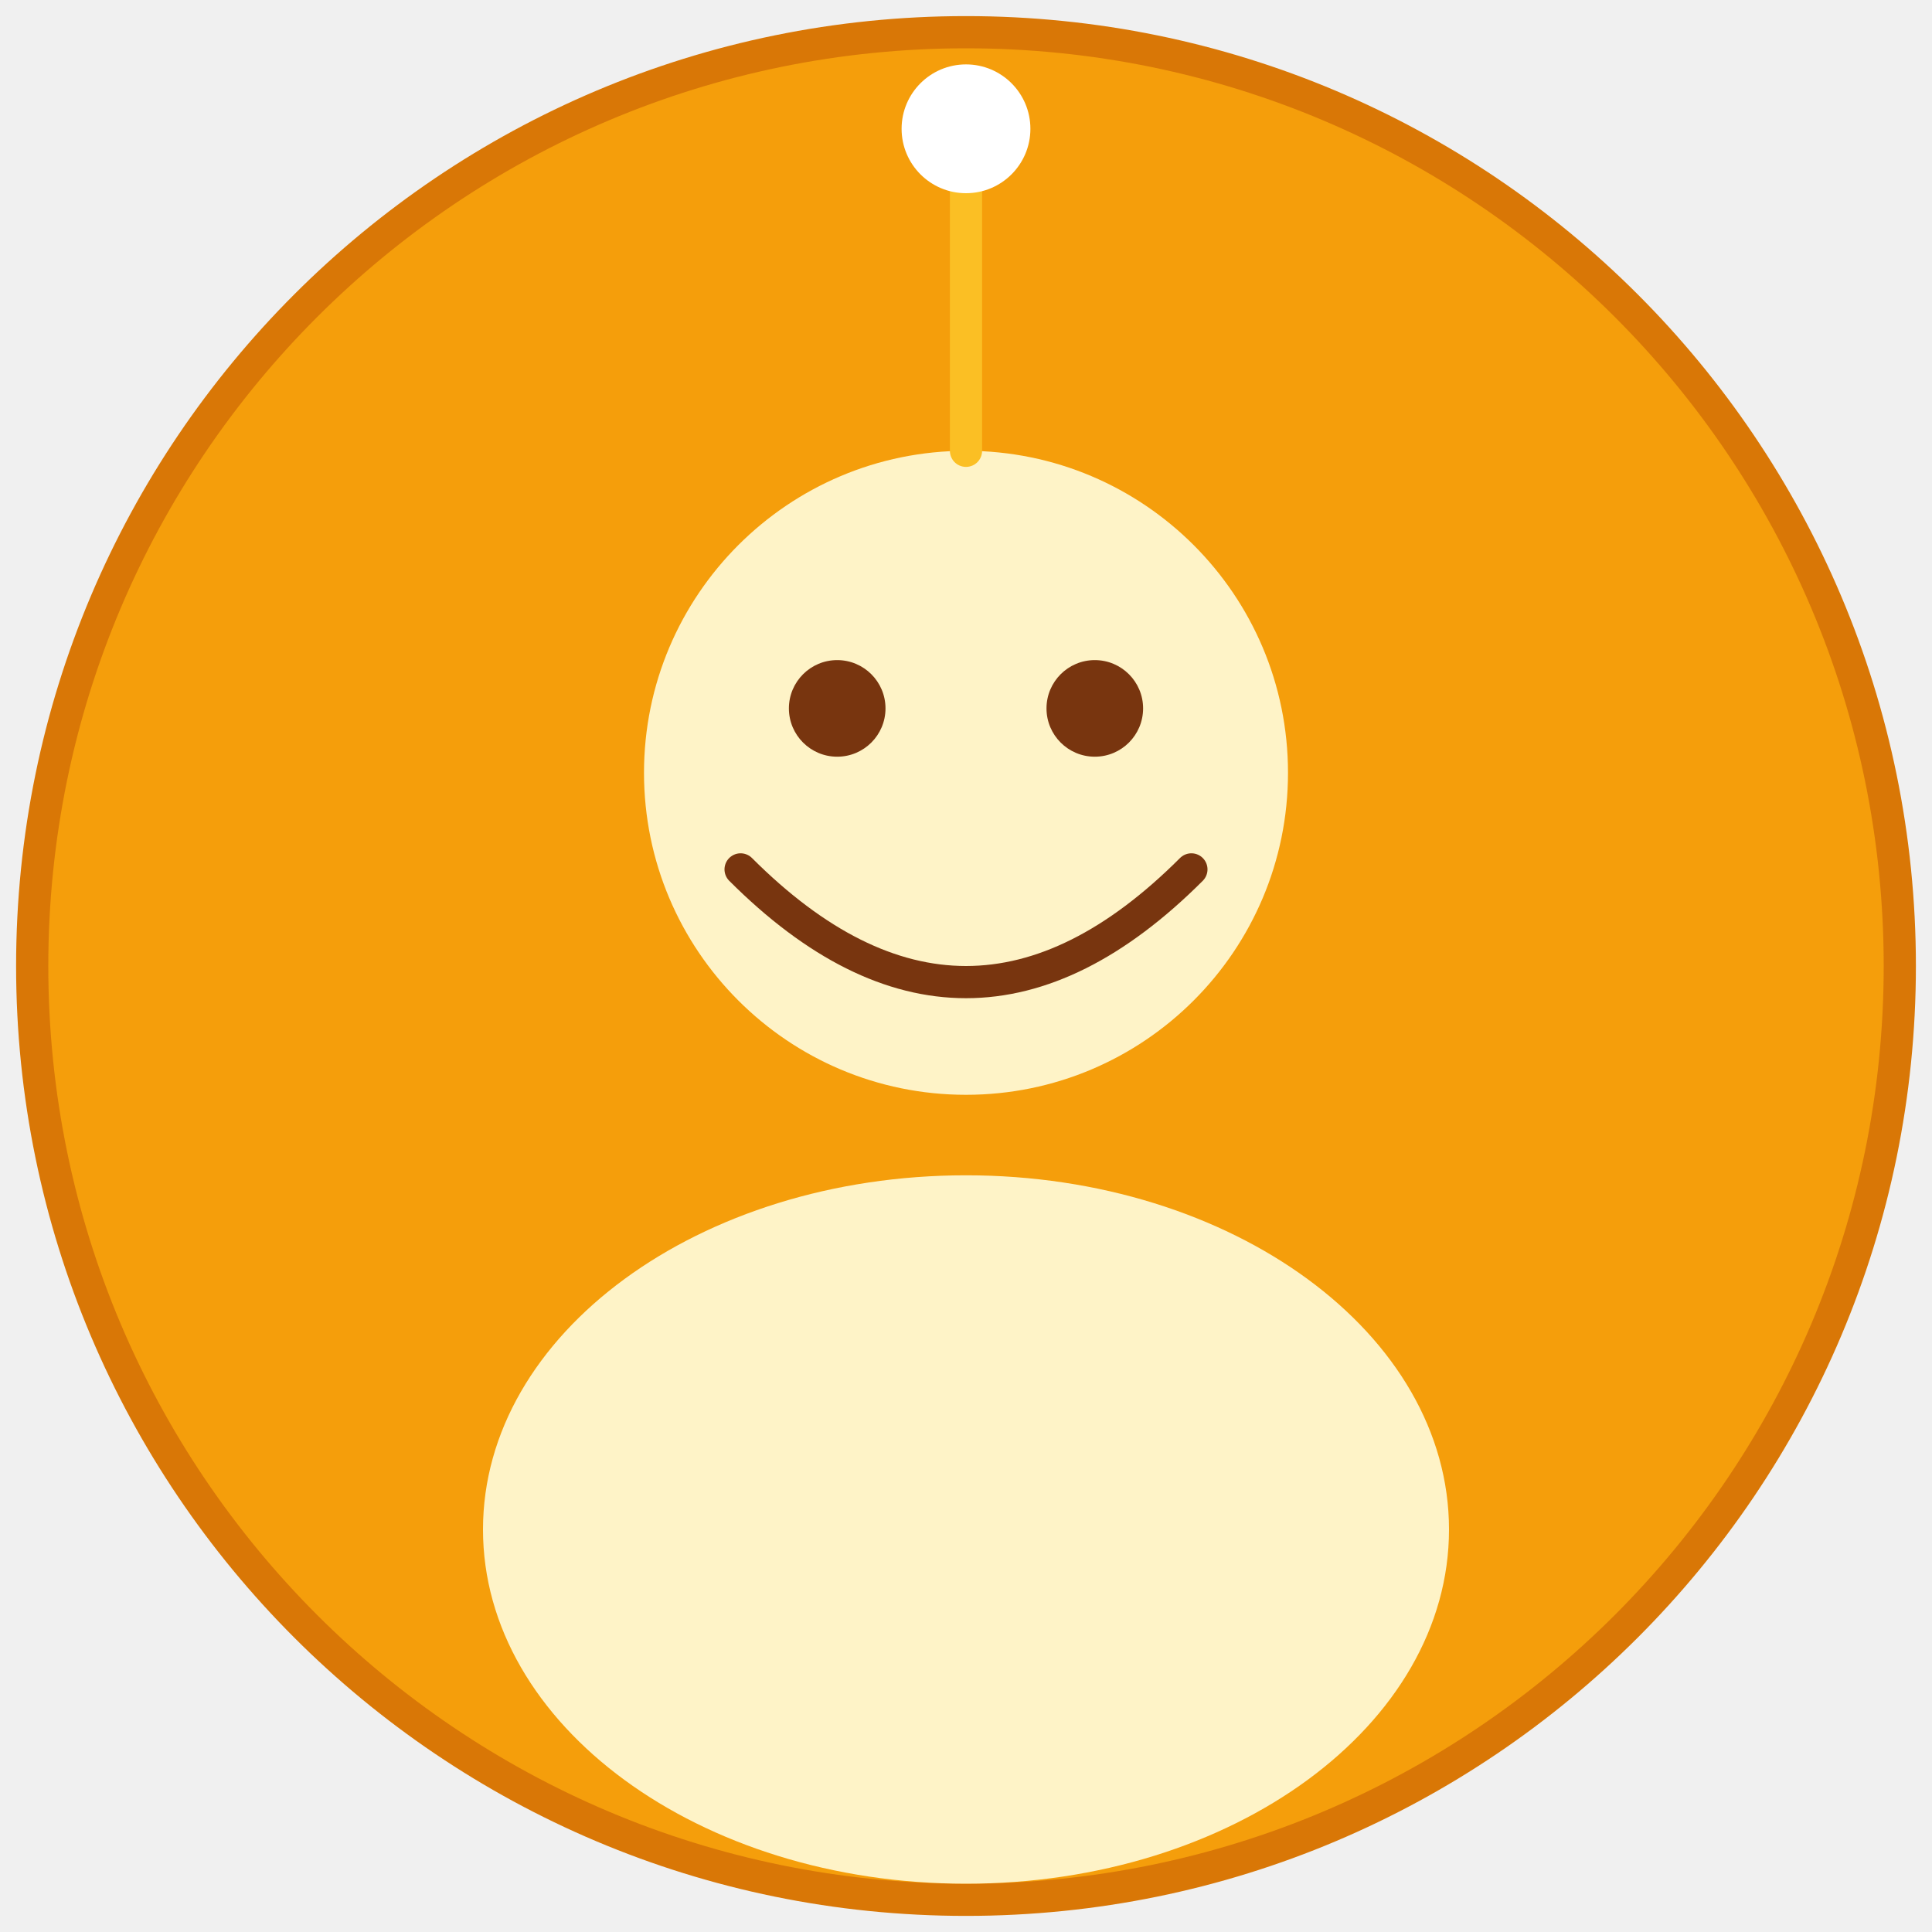
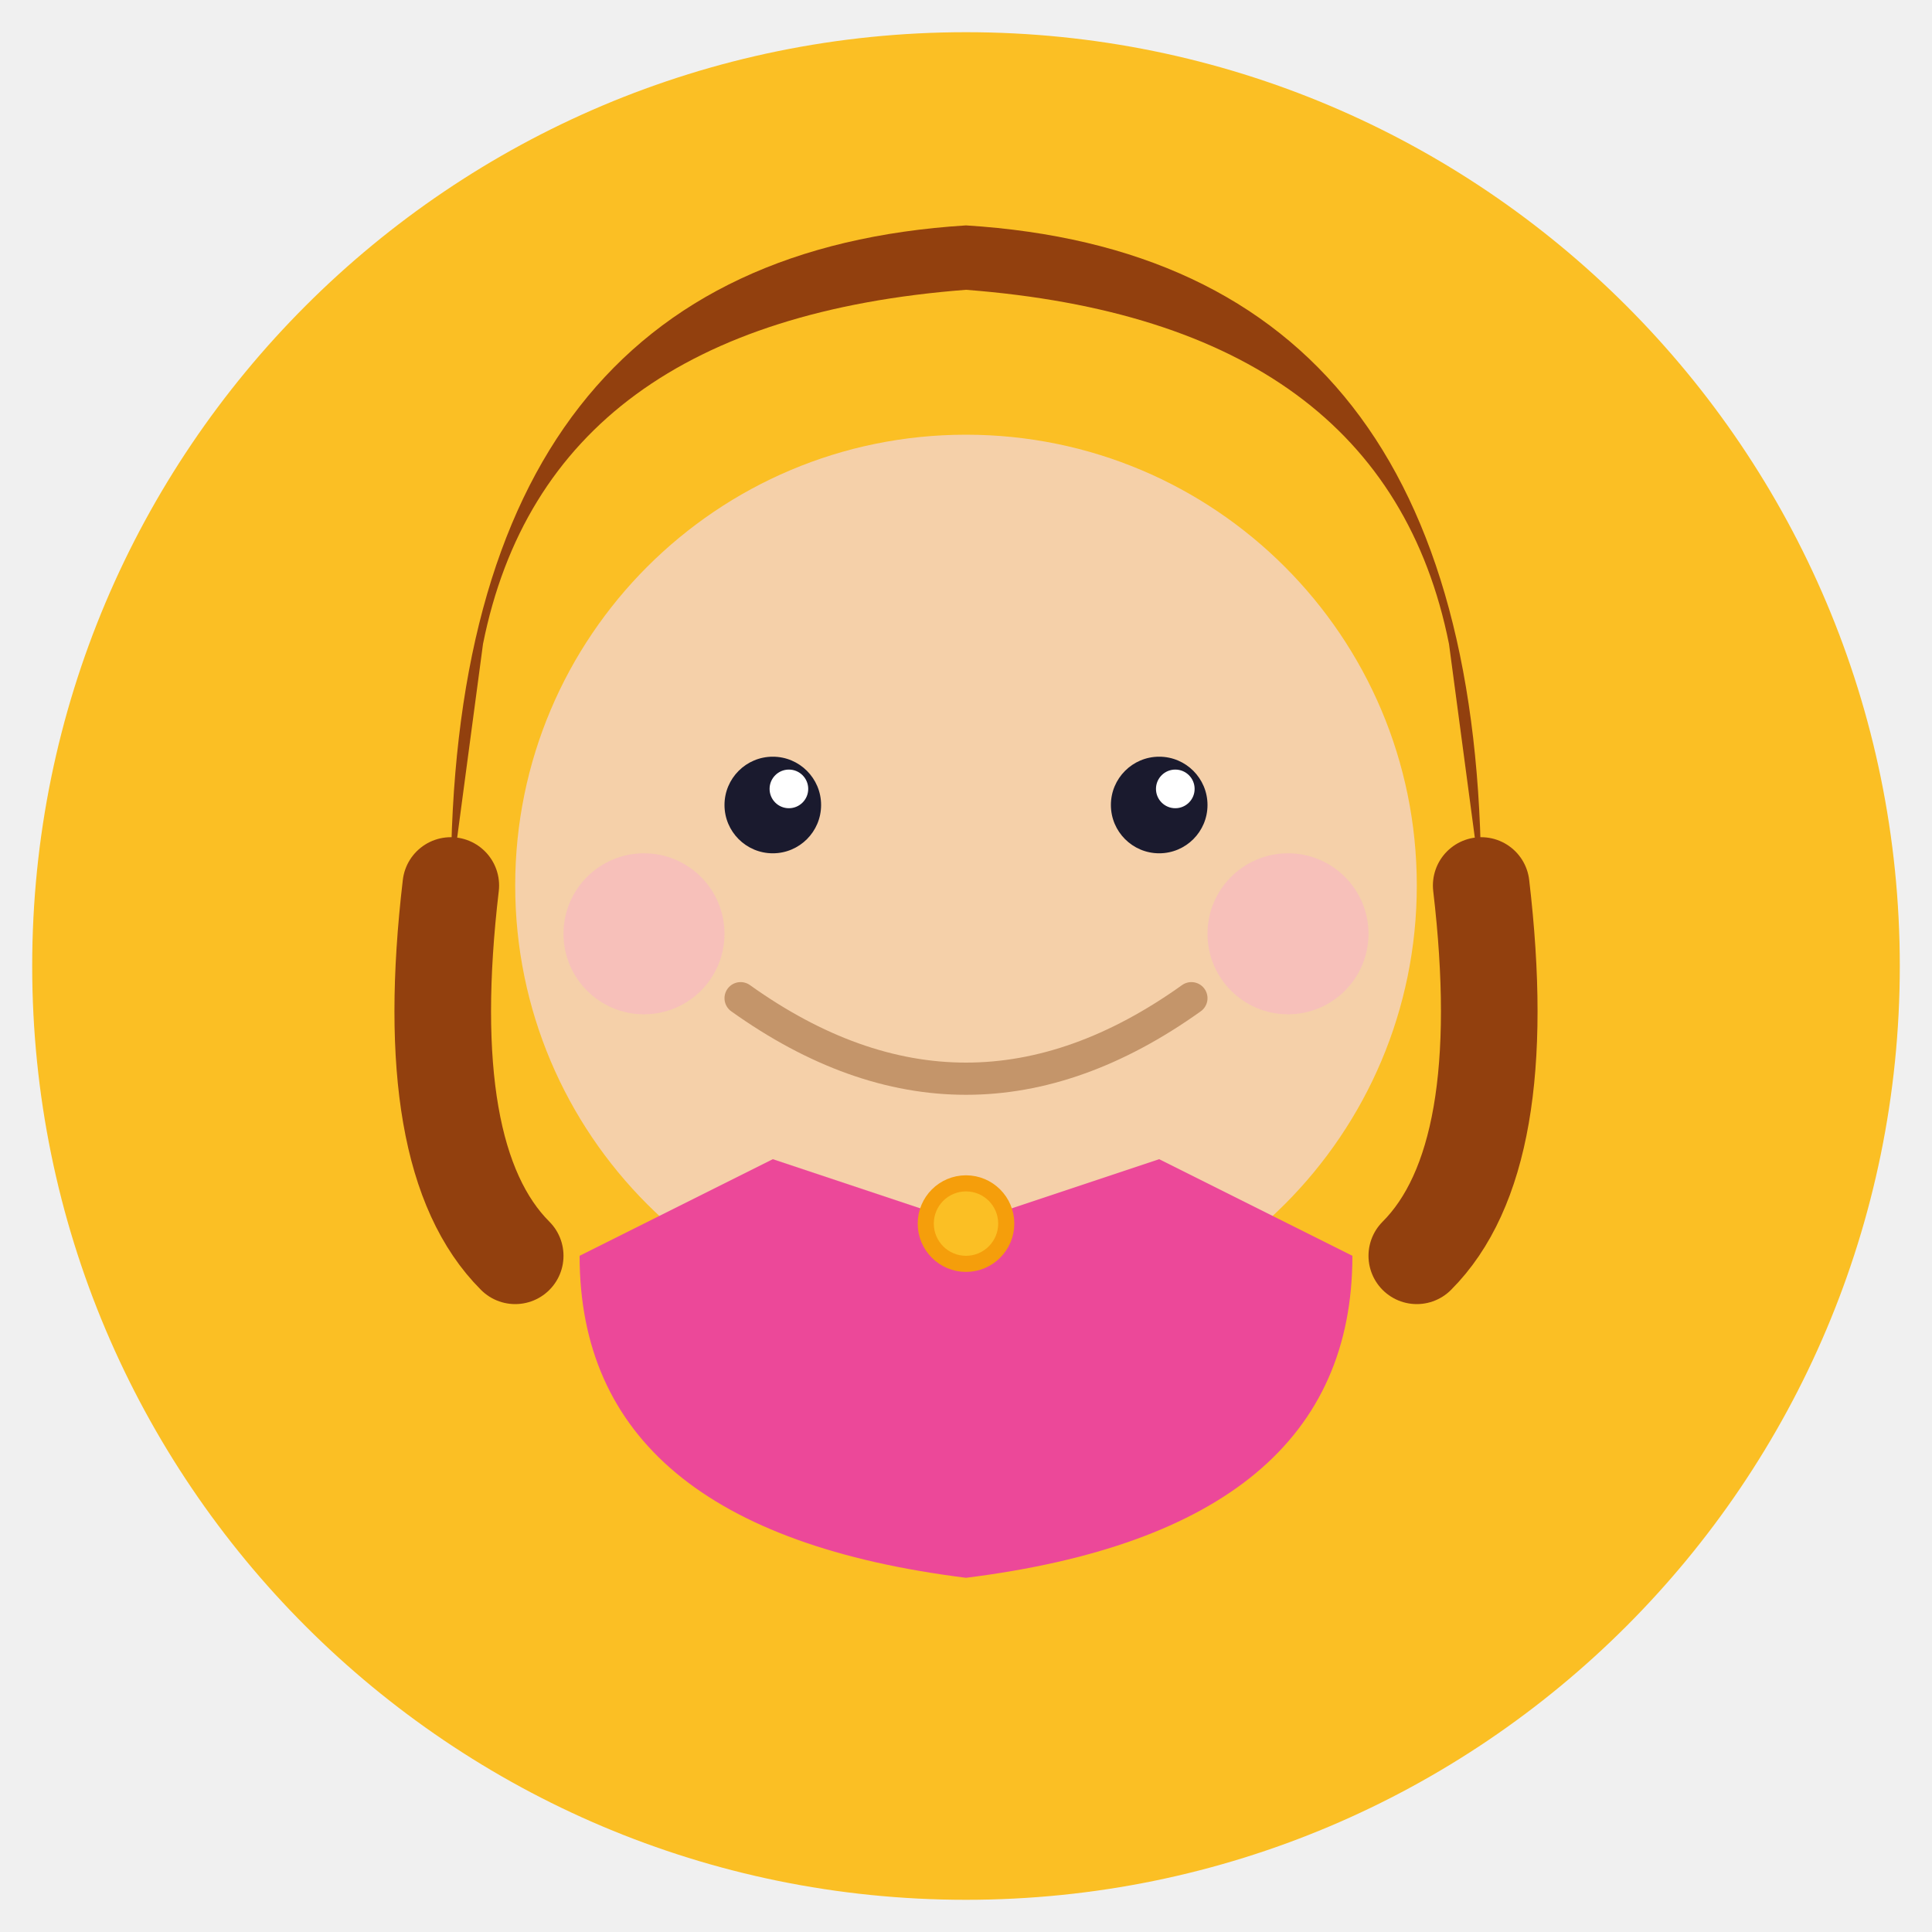
<svg xmlns="http://www.w3.org/2000/svg" viewBox="0 0 120 120" width="120" height="120">
-   <circle cx="60" cy="60" r="58" fill="#f59e0b" stroke="#d97706" stroke-width="2" />
-   <circle cx="60" cy="48" r="20" fill="#fef3c7" />
-   <ellipse cx="60" cy="95" rx="30" ry="22" fill="#fef3c7" />
-   <circle cx="52" cy="44" r="3" fill="#78350f" />
-   <circle cx="68" cy="44" r="3" fill="#78350f" />
-   <path d="M 46 54 Q 60 68 74 54" fill="none" stroke="#78350f" stroke-width="2" stroke-linecap="round" />
-   <line x1="60" y1="28" x2="60" y2="10" stroke="#fbbf24" stroke-width="2" stroke-linecap="round" />
-   <circle cx="60" cy="8" r="4" fill="#ffffff" />
+   <circle cx="60" cy="60" r="58" fill="#fbbf24" />
+   <circle cx="60" cy="55" r="28" fill="#f5d0a9" />
+   <path d="M28 55 Q28 16 60 14 Q92 16 92 55 L90 40 Q86 20 60 18 Q34 20 30 40 Z" fill="#92400e" />
+   <path d="M28 55 Q26 72 32 78" fill="none" stroke="#92400e" stroke-width="6" stroke-linecap="round" />
+   <path d="M92 55 Q94 72 88 78" fill="none" stroke="#92400e" stroke-width="6" stroke-linecap="round" />
+   <circle cx="48" cy="50" r="3" fill="#1a1a2e" />
+   <circle cx="72" cy="50" r="3" fill="#1a1a2e" />
+   <circle cx="49" cy="49" r="1.2" fill="#fff" />
+   <circle cx="73" cy="49" r="1.2" fill="#fff" />
+   <circle cx="40" cy="58" r="5" fill="#f9a8d4" opacity="0.4" />
+   <circle cx="80" cy="58" r="5" fill="#f9a8d4" opacity="0.4" />
+   <path d="M46 62 Q60 72 74 62" fill="none" stroke="#c4956a" stroke-width="2" stroke-linecap="round" />
+   <path d="M36 78 Q36 95 60 98 Q84 95 84 78 L72 72 L60 76 L48 72 Z" fill="#ec4899" />
+   <circle cx="60" cy="76" r="2.5" fill="#fbbf24" stroke="#f59e0b" stroke-width="1" />
</svg>
